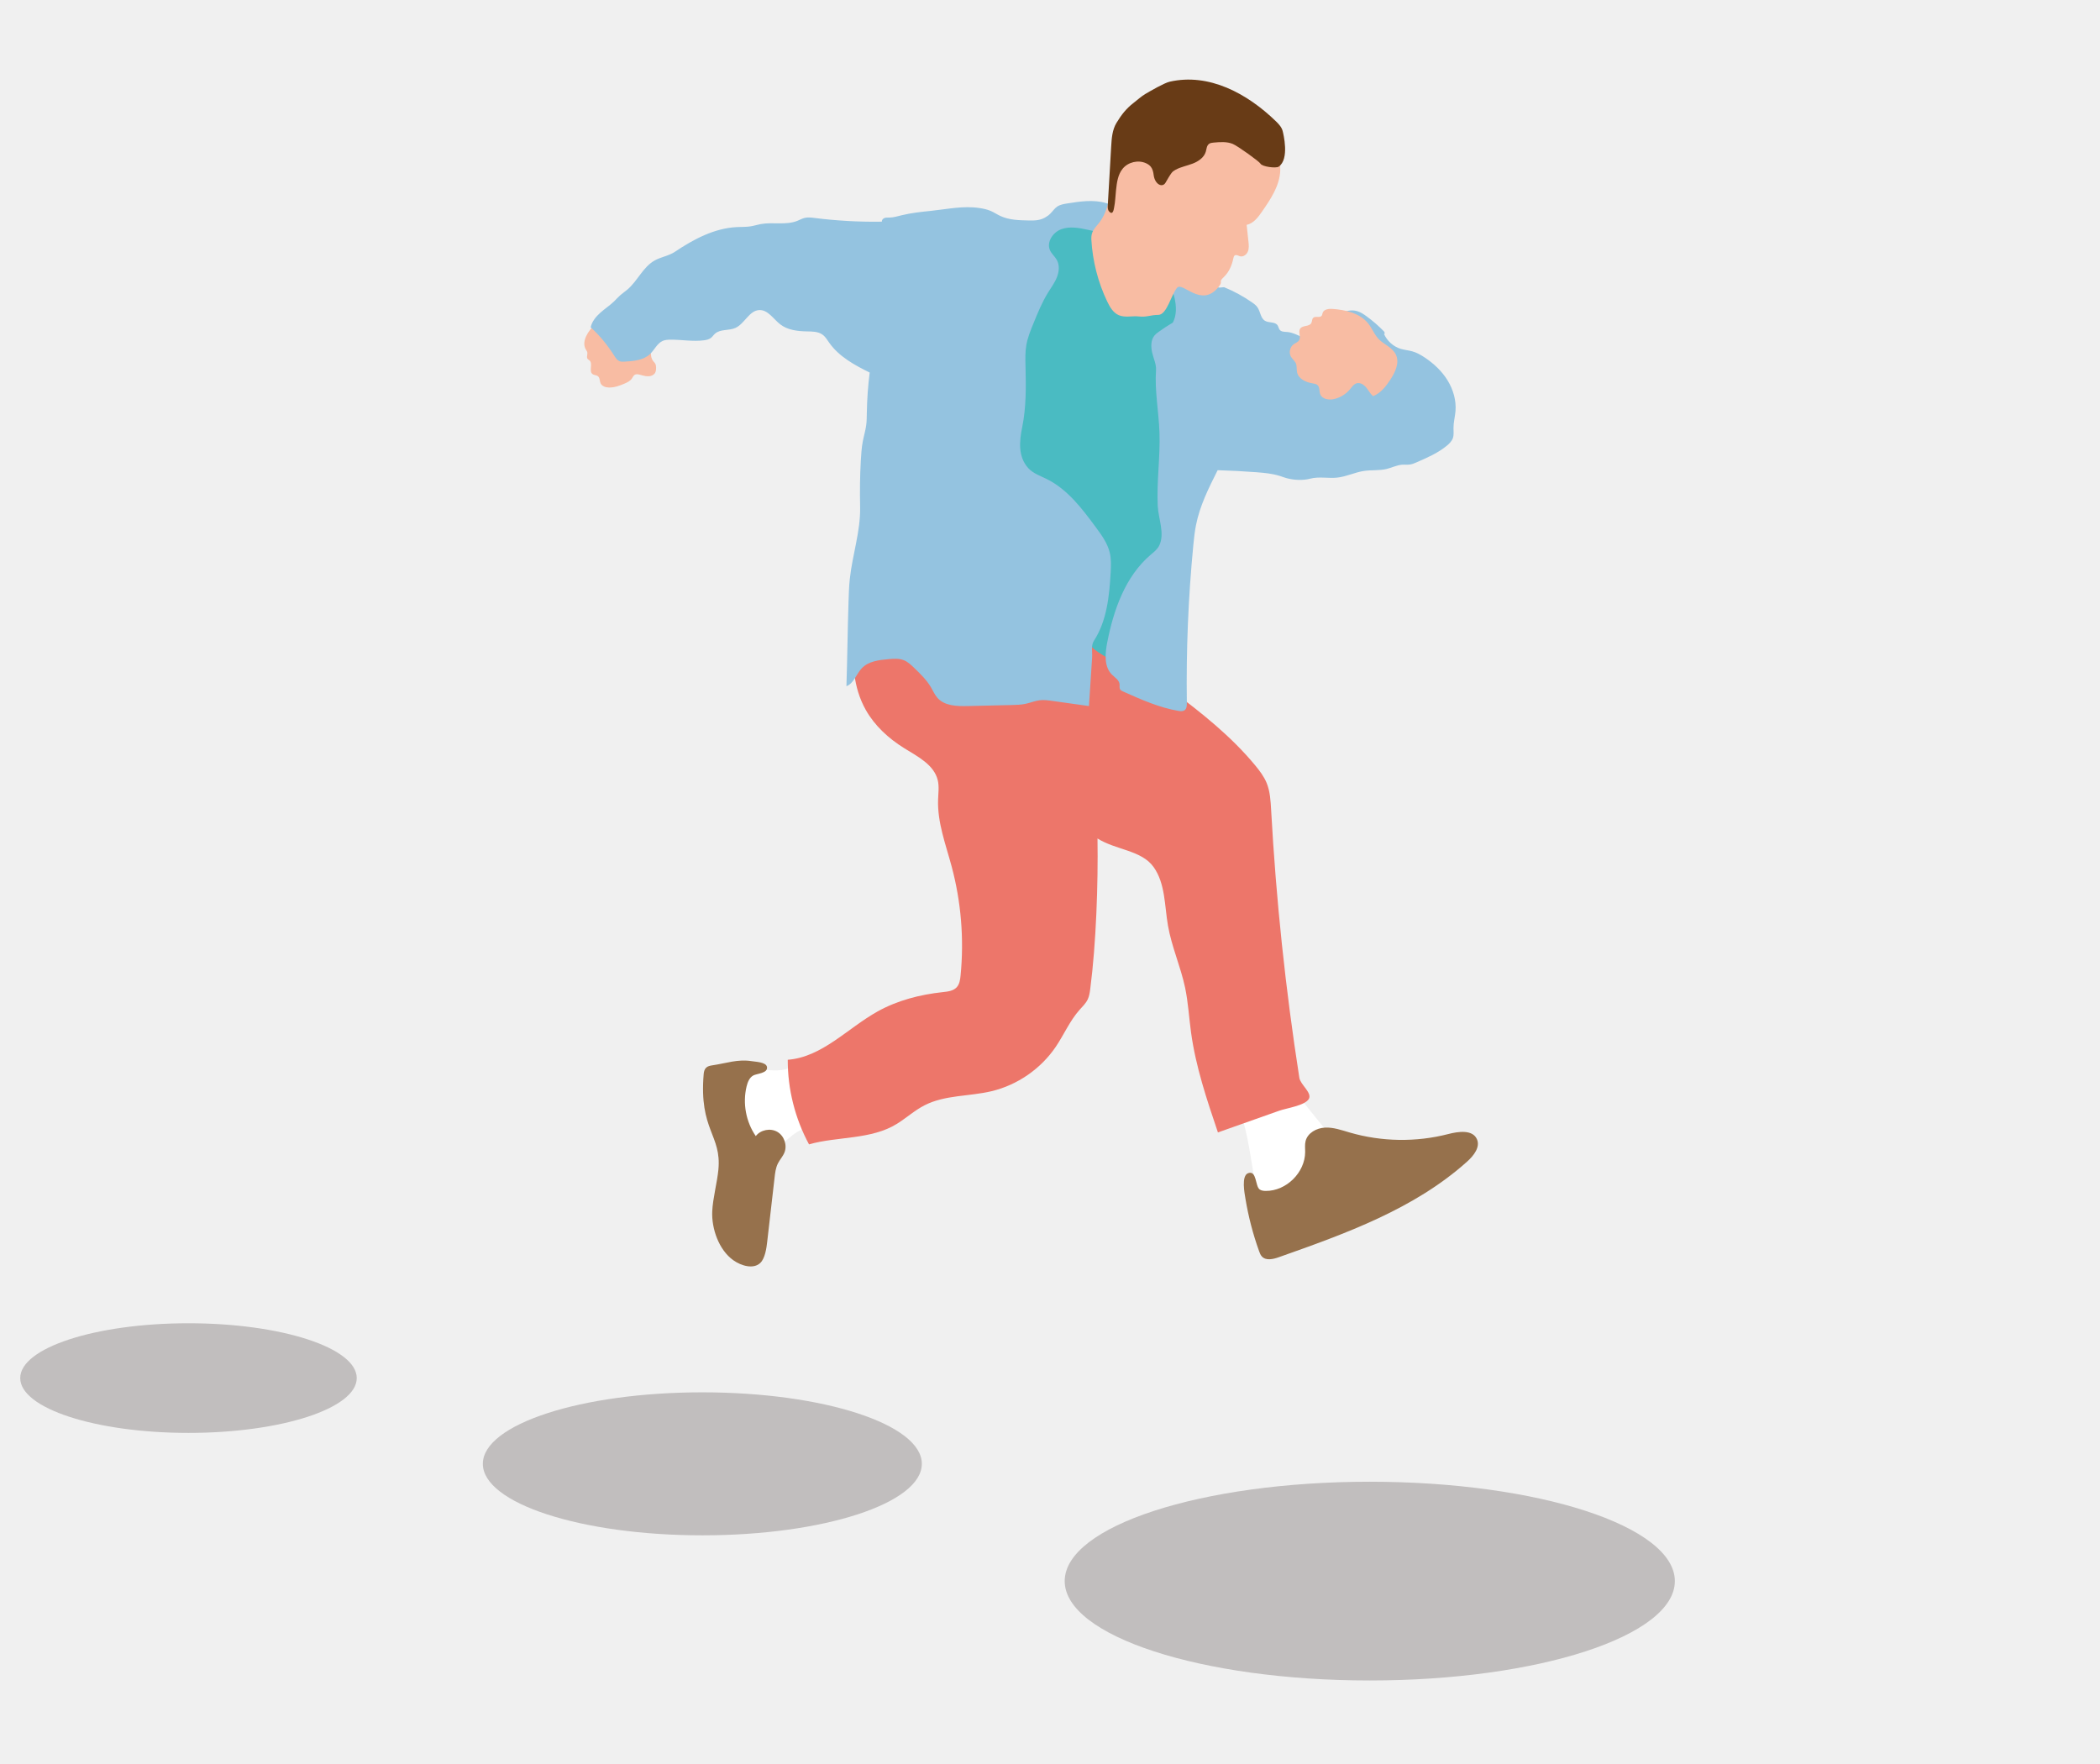
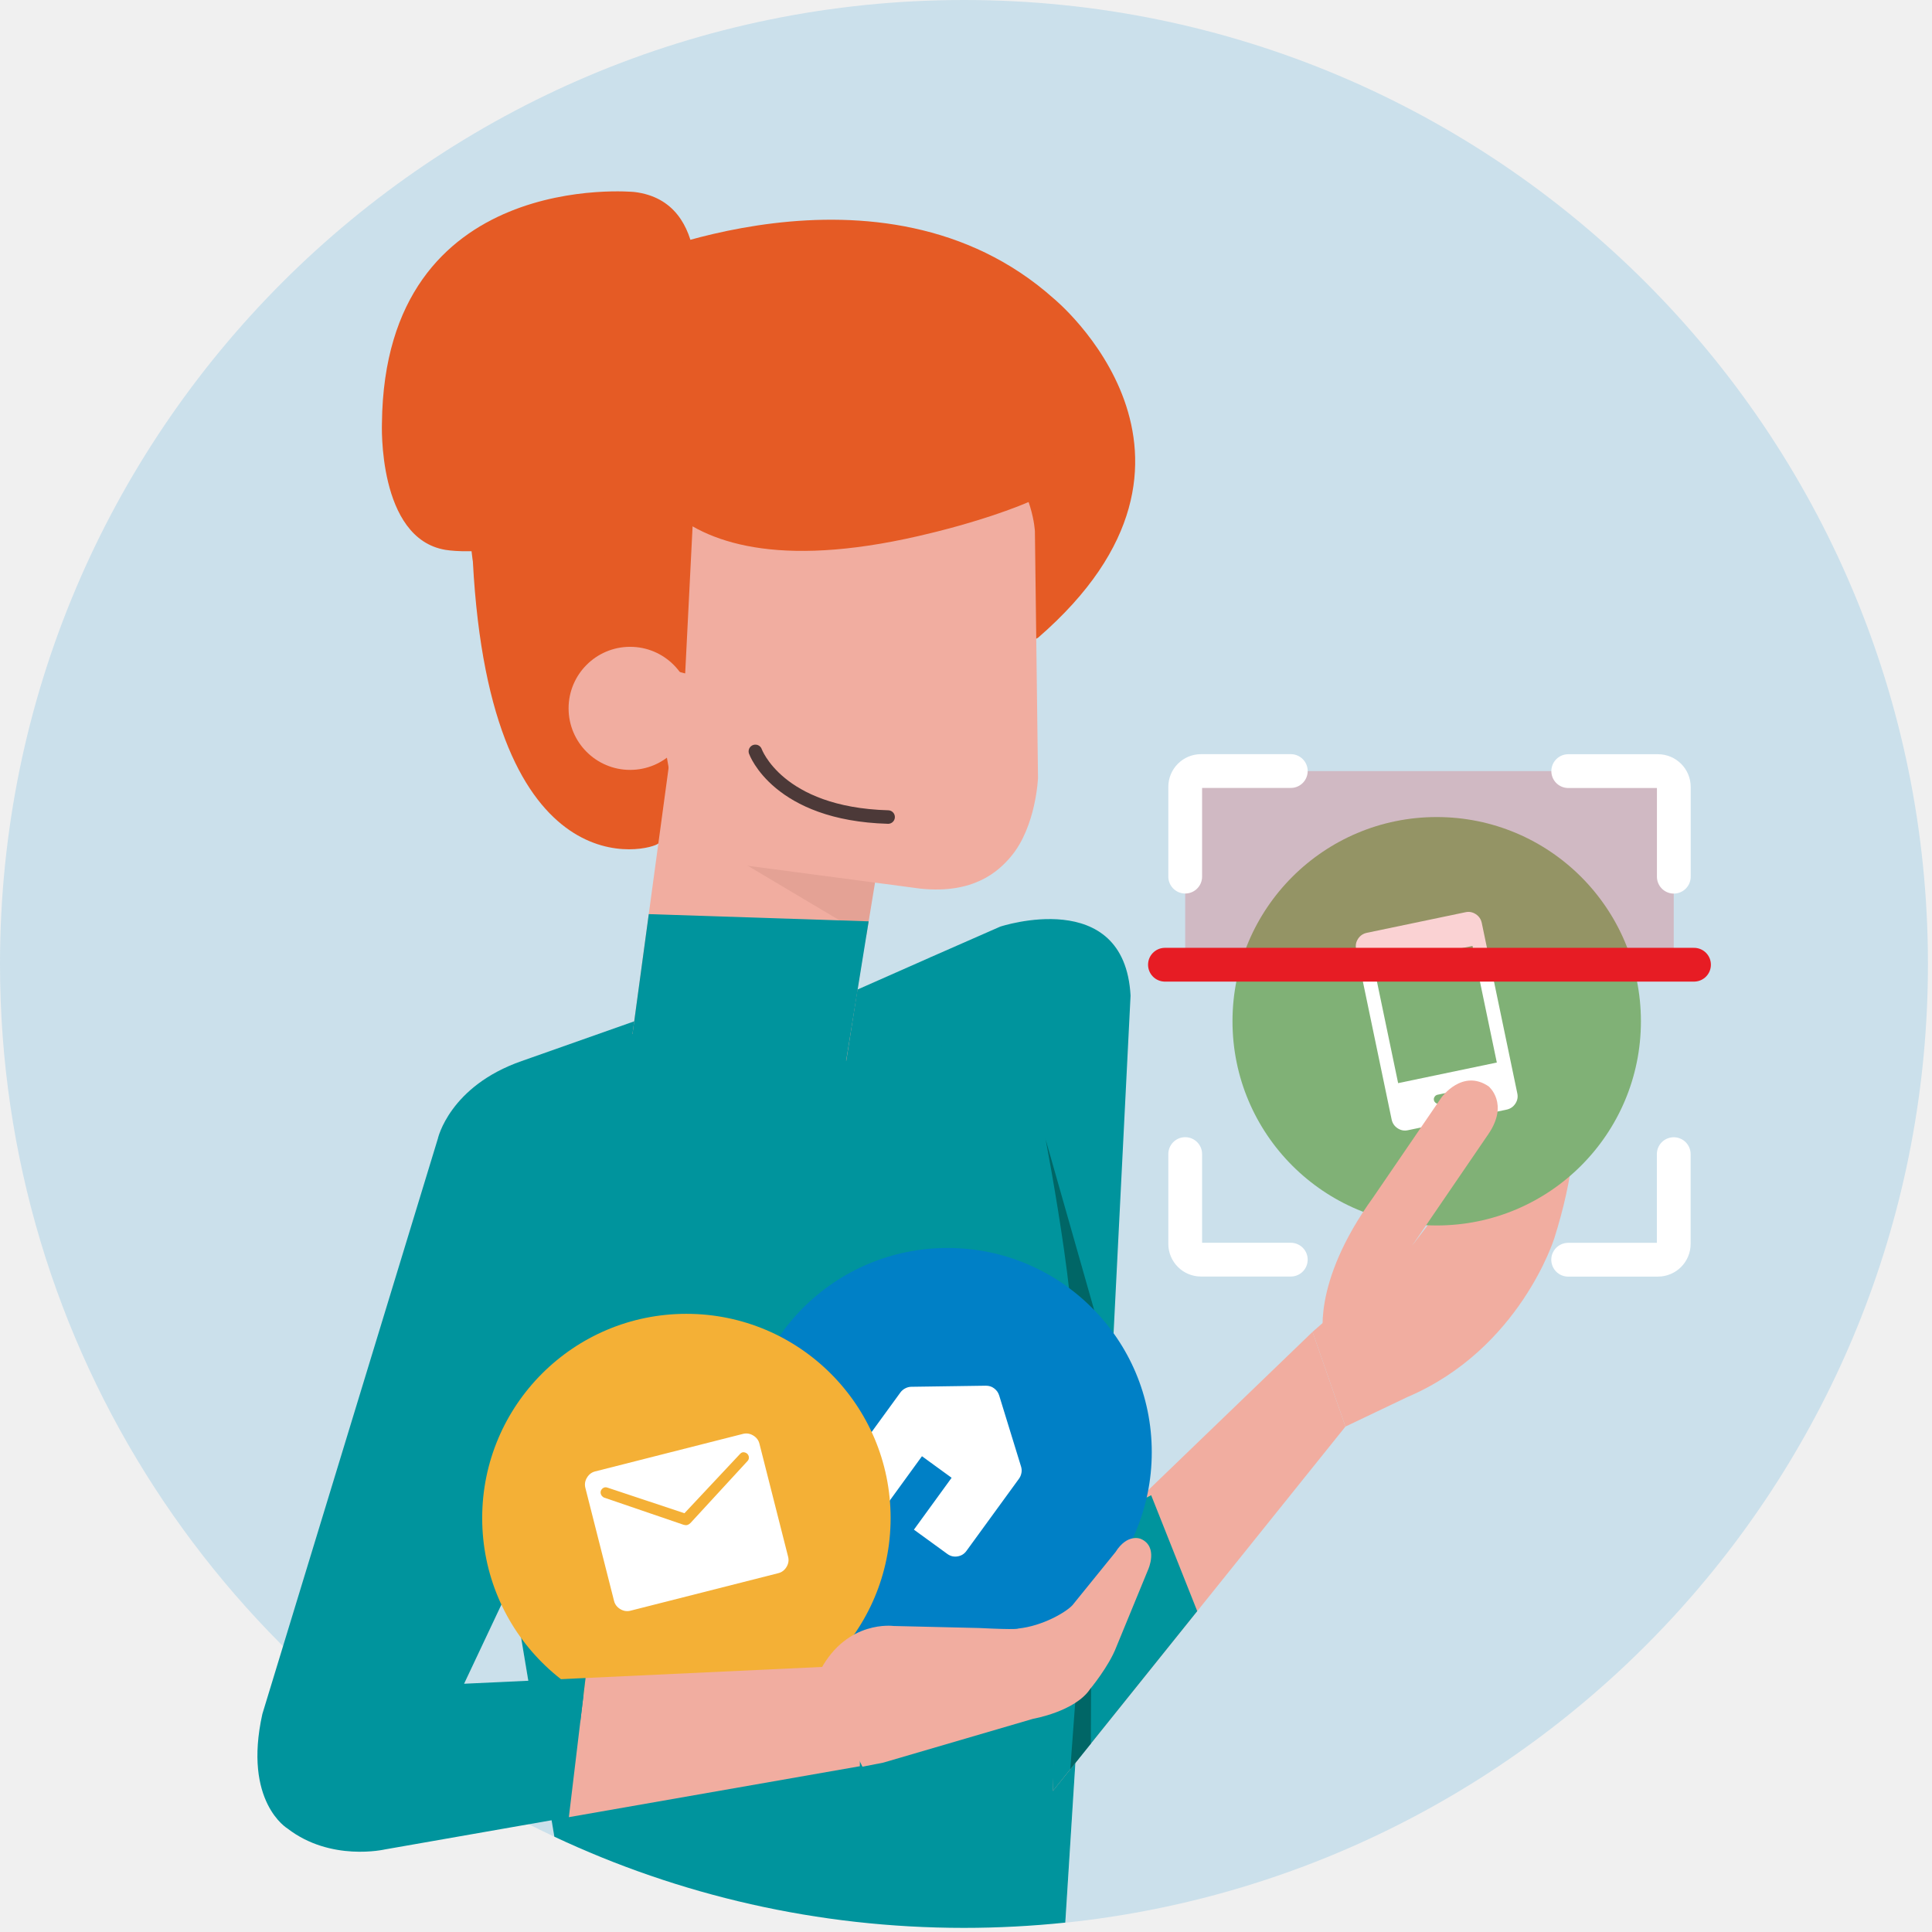
- <svg xmlns="http://www.w3.org/2000/svg" width="343" height="288" viewBox="0 0 343 288" fill="none">
-   <path d="M122.332 175.018C120.247 175.704 118.971 177.951 118.842 180.144C118.712 182.336 119.516 184.474 120.473 186.451C121.128 187.802 122.137 189.294 123.638 189.316C124.213 189.324 124.766 189.102 125.268 188.824C127.352 187.659 128.765 185.475 130.946 184.501C131.6 184.212 132.334 184.015 132.803 183.48C133.188 183.039 133.329 182.437 133.413 181.858C133.648 180.192 133.502 178.473 132.99 176.867C132.76 176.16 132.449 175.449 131.911 174.935C130.55 173.628 129.165 174.584 127.635 174.777C125.875 174.995 124.061 174.448 122.332 175.018Z" fill="white" />
-   <path d="M205.1 193.705C205.326 194.871 205.716 196.087 206.624 196.855C207.96 197.981 210.05 197.76 211.518 196.813C212.988 195.862 213.979 194.35 214.928 192.883C215.607 191.83 216.286 190.776 216.966 189.723C217.55 188.814 218.164 187.776 217.929 186.722C217.791 186.107 217.387 185.594 216.989 185.104C215.655 183.459 214.322 181.81 212.99 180.163C212.573 179.648 212.113 179.104 211.473 178.923C210.922 178.766 210.333 178.907 209.785 179.067C208.224 179.511 206.696 180.068 205.214 180.73C203.152 181.65 202.59 181.427 203.154 183.466C204.042 186.684 204.465 190.445 205.1 193.705Z" fill="white" />
-   <path d="M205.746 194.276C206.028 194.476 206.393 194.513 206.744 194.517C210.092 194.543 213.161 191.51 213.176 188.16C213.178 187.566 213.1 186.962 213.242 186.387C213.57 185.046 215.027 184.247 216.406 184.178C217.785 184.107 219.12 184.588 220.444 184.975C225.661 186.495 231.291 186.585 236.552 185.227C238.228 184.794 240.513 184.481 241.226 186.057C241.813 187.348 240.713 188.749 239.66 189.699C231.038 197.455 219.793 201.49 208.857 205.348C207.937 205.673 206.768 205.943 206.106 205.225C205.884 204.987 205.764 204.671 205.655 204.364C204.655 201.59 203.911 198.724 203.427 195.815C203.284 194.942 202.699 192.011 203.882 191.61C205.292 191.133 204.999 193.743 205.746 194.276Z" fill="#96714C" />
-   <path d="M123.026 175.665C122.399 176.018 122.109 176.761 121.94 177.462C121.278 180.211 121.837 183.232 123.443 185.56C124.238 184.529 125.827 184.215 126.955 184.863C128.084 185.511 128.612 187.041 128.124 188.249C127.864 188.888 127.373 189.406 127.061 190.022C126.689 190.763 126.593 191.613 126.504 192.44C126.128 195.894 125.686 199.352 125.312 202.805C125.194 203.87 124.961 205.511 124.198 206.262C123.104 207.337 121.11 206.792 119.758 205.827C117.421 204.155 116.197 200.691 116.333 197.817C116.432 195.729 117.13 193.166 117.334 191.083C117.899 185.318 114.154 184.671 114.936 175.401C114.968 175.042 115.063 174.667 115.318 174.409C115.583 174.136 115.986 174.057 116.364 174.002C118.621 173.667 120.525 172.958 122.778 173.325C123.421 173.432 125.136 173.465 125.273 174.272C125.453 175.318 123.602 175.339 123.026 175.665Z" fill="#96714C" />
-   <path d="M141.411 115.955C142.87 118.539 145.128 120.609 147.646 122.177C149.872 123.563 152.57 124.9 153.171 127.45C153.414 128.482 153.255 129.557 153.221 130.616C153.094 134.341 154.473 137.924 155.436 141.524C156.985 147.308 157.481 153.371 156.895 159.328C156.827 160.02 156.723 160.759 156.249 161.267C155.69 161.861 154.798 161.961 153.986 162.046C150.28 162.444 146.594 163.392 143.337 165.205C138.43 167.94 134.27 172.676 128.666 173.094C128.649 177.893 129.856 182.692 132.14 186.913C136.724 185.59 142.312 186.186 146.529 183.539C148.064 182.576 149.423 181.339 151.039 180.516C154.361 178.826 158.308 179.094 161.935 178.234C166.162 177.228 169.982 174.594 172.427 170.999C173.772 169.018 174.72 166.754 176.312 164.959C176.795 164.414 177.34 163.904 177.655 163.247C177.914 162.71 177.998 162.107 178.075 161.514C179.034 154.163 179.374 144.369 179.259 136.955C182.308 138.862 186.448 138.85 188.421 141.616C190.351 144.321 190.199 147.919 190.77 151.193C191.372 154.647 192.844 157.893 193.568 161.323C194.072 163.728 194.202 166.193 194.538 168.627C195.299 174.223 197.119 179.616 198.928 184.963C202.271 183.781 205.613 182.597 208.957 181.412C210.13 180.996 213.172 180.572 213.78 179.486C214.336 178.479 212.4 177.171 212.226 176.036C209.963 161.54 208.424 146.932 207.618 132.283C207.532 130.795 207.451 129.274 206.89 127.894C206.445 126.811 205.725 125.87 204.981 124.969C201.119 120.314 196.356 116.498 191.501 112.887C186.737 109.341 181.845 105.962 176.844 102.758C175.617 101.97 174.32 101.127 173.694 99.811C173.412 99.215 173.269 98.534 172.821 98.052C172.479 97.688 171.996 97.487 171.524 97.312C162.838 94.073 153.348 95.66 144.337 96.013C142.214 96.095 141.41 95.858 140.61 97.859C139.894 99.656 139.746 102.05 139.543 103.956C139.107 108.038 139.355 112.306 141.411 115.955Z" fill="#ED766A" />
-   <path d="M95.706 57.12C95.779 57.242 95.871 57.356 95.912 57.493C96.026 57.87 95.734 58.341 95.99 58.641C96.069 58.732 96.185 58.782 96.278 58.86C96.886 59.373 96.142 60.596 96.765 61.087C97.034 61.296 97.442 61.253 97.694 61.475C97.999 61.742 97.929 62.231 98.095 62.6C98.317 63.087 98.916 63.28 99.451 63.295C100.33 63.318 101.182 63.008 101.992 62.661C102.452 62.464 102.931 62.234 103.215 61.819C103.366 61.603 103.466 61.33 103.698 61.201C103.902 61.09 104.154 61.124 104.383 61.175C104.843 61.28 105.297 61.443 105.768 61.46C106.241 61.476 106.759 61.309 106.997 60.9C107.145 60.648 107.164 60.341 107.16 60.047C107.155 59.822 107.134 59.59 107.024 59.394C106.938 59.245 106.809 59.129 106.701 58.996C105.895 57.983 106.678 56.348 105.983 55.255C105.708 54.823 105.241 54.554 104.795 54.3C104.219 53.974 103.643 53.648 103.064 53.324C102.748 53.146 102.433 52.967 102.086 52.864C101.77 52.77 101.441 52.739 101.116 52.711C99.889 52.6 98.164 52.049 97.167 52.998C96.192 53.923 94.857 55.736 95.706 57.12Z" fill="#F8BCA3" />
-   <path d="M114.716 250.771C134.515 250.771 150.566 245.542 150.566 239.092C150.566 232.642 134.515 227.413 114.716 227.413C94.916 227.413 78.865 232.642 78.865 239.092C78.865 245.542 94.916 250.771 114.716 250.771Z" fill="#C1BEBE" />
-   <path d="M30.786 234.041C45.965 234.041 58.269 230.032 58.269 225.086C58.269 220.141 45.965 216.132 30.786 216.132C15.607 216.132 3.303 220.141 3.303 225.086C3.303 230.032 15.607 234.041 30.786 234.041Z" fill="#C1BEBE" />
-   <path d="M223.73 274.478C251.25 274.478 273.558 267.211 273.558 258.247C273.558 249.283 251.25 242.016 223.73 242.016C196.211 242.016 173.902 249.283 173.902 258.247C173.902 267.211 196.211 274.478 223.73 274.478Z" fill="#C1BEBE" />
-   <path d="M171.867 37.241C170.983 37.511 170.157 37.949 169.269 38.209C167.356 38.767 165.314 38.459 163.348 38.145C163.807 41.958 164.255 45.78 164.341 49.62C164.493 56.577 163.446 63.509 163.362 70.468C163.338 72.399 163.393 74.347 163.847 76.225C165.654 83.684 173.255 88.438 175.898 95.642C176.753 97.972 176.531 103.85 178.271 105.618C178.967 106.324 179.829 106.831 180.684 107.333C181.102 107.577 181.545 107.831 182.031 107.856C182.538 107.881 183.023 107.654 183.462 107.397C185.736 106.063 187.378 103.825 188.412 101.397C189.445 98.972 190.518 93.118 190.893 90.508C192.237 81.173 192.381 71.665 191.323 62.293C191.104 60.344 190.844 58.288 191.618 56.484C191.824 56.004 193.494 46.393 193.436 45.873C193.299 44.634 189.74 50.564 188.498 50.451C185.713 50.199 183.633 51.667 181.772 49.581C179.915 47.496 179.938 44.668 179.179 41.98C178.945 41.141 178.676 40.569 178.707 39.693C178.727 39.107 179.211 37.654 178.882 37.263C178.521 36.836 175.541 36.922 174.995 36.9C173.94 36.856 172.877 36.933 171.867 37.241Z" fill="#4ABBC2" />
-   <path d="M96.475 53.463C96.681 52.509 97.339 51.713 98.069 51.064C98.799 50.416 99.625 49.877 100.326 49.199C100.657 48.879 100.957 48.529 101.304 48.224C101.67 47.901 102.079 47.633 102.449 47.319C104.127 45.905 105.011 43.622 106.924 42.547C107.975 41.956 109.238 41.795 110.238 41.124C113.303 39.069 116.662 37.279 120.345 37.09C121.106 37.051 121.871 37.087 122.623 36.964C123.172 36.875 123.706 36.7 124.254 36.6C126.233 36.236 128.366 36.818 130.235 36.07C130.636 35.91 131.015 35.689 131.436 35.589C131.971 35.461 132.53 35.535 133.077 35.604C136.578 36.047 140.109 36.25 143.638 36.211C143.8 36.209 143.886 36.196 144.045 36.197C144.002 35.935 144.224 35.694 144.473 35.606C144.724 35.519 144.995 35.543 145.26 35.538C145.941 35.526 146.603 35.324 147.263 35.161C148.834 34.773 150.448 34.606 152.058 34.44C154.726 34.163 157.343 33.573 159.993 33.981C160.61 34.075 161.227 34.201 161.802 34.448C162.355 34.683 162.854 35.024 163.399 35.278C164.805 35.935 166.408 35.977 167.96 36.009C168.521 36.02 169.086 36.031 169.634 35.919C170.371 35.769 171.06 35.394 171.585 34.859C171.953 34.486 172.246 34.035 172.68 33.741C173.151 33.42 173.734 33.323 174.298 33.233C176.397 32.899 178.577 32.569 180.62 33.159C181.823 33.508 182.913 34.158 183.97 34.829C184.385 35.092 184.807 35.37 185.094 35.772C187.052 38.539 191.395 38.847 193.631 41.395C193.794 41.581 193.954 41.779 194.018 42.017C194.071 42.209 194.055 42.413 194.098 42.607C194.196 43.023 194.555 43.325 194.931 43.529C195.302 43.732 195.716 43.87 196.06 44.12C196.639 44.543 196.969 45.238 197.517 45.703C197.616 45.788 197.725 45.868 197.788 45.985C197.833 46.074 197.845 46.177 197.878 46.272C198.047 46.768 198.667 46.91 199.187 46.975L199.932 46.907C201.54 47.563 203.072 48.397 204.501 49.391C204.83 49.621 205.16 49.866 205.386 50.197C205.876 50.904 205.885 51.971 206.627 52.403C207.263 52.773 208.241 52.519 208.664 53.125C208.827 53.361 208.853 53.678 209.039 53.896C209.318 54.213 209.804 54.19 210.223 54.223C211.205 54.303 212.084 54.833 213.004 55.182C213.924 55.534 215.051 55.677 215.822 55.065C216.258 54.717 216.5 54.191 216.766 53.701C217.255 52.796 217.89 51.944 218.745 51.37C219.6 50.794 220.698 50.526 221.683 50.821C222.229 50.983 222.712 51.305 223.174 51.639C224.191 52.38 225.15 53.209 226.03 54.113C226.161 54.245 226.245 54.538 226.059 54.56C226.555 55.674 227.579 56.607 228.747 56.967C229.377 57.16 230.043 57.208 230.68 57.388C231.415 57.596 232.09 57.979 232.723 58.403C234.19 59.383 235.506 60.617 236.43 62.117C237.355 63.617 237.876 65.394 237.731 67.15C237.655 68.064 237.406 68.96 237.404 69.876C237.402 70.431 237.487 71.004 237.313 71.53C237.137 72.057 236.722 72.467 236.292 72.818C234.844 74.004 233.099 74.764 231.38 75.511C231.042 75.658 230.697 75.806 230.335 75.864C229.897 75.934 229.449 75.871 229.007 75.903C228.141 75.966 227.342 76.387 226.495 76.594C225.283 76.89 224.008 76.736 222.771 76.922C221.298 77.144 219.921 77.843 218.44 78.007C216.975 78.171 215.46 77.804 214.033 78.177C212.793 78.501 211.329 78.427 210.09 78.085C209.742 77.987 209.401 77.855 209.058 77.743C207.843 77.355 206.562 77.237 205.29 77.137C203.158 76.972 201.022 76.86 198.883 76.799C197.422 79.713 195.969 82.587 195.343 85.787C195.13 86.86 195.016 87.949 194.91 89.038C194.082 97.608 193.73 106.219 193.851 114.825C193.854 115.246 193.833 115.733 193.5 115.989C193.212 116.212 192.806 116.172 192.451 116.11C189.312 115.567 186.366 114.254 183.457 112.952C183.265 112.869 183.063 112.773 182.956 112.595C182.803 112.339 182.893 112.015 182.857 111.721C182.775 111.052 182.09 110.663 181.614 110.186C180.314 108.889 180.492 106.765 180.841 104.963C181.877 99.633 183.788 94.169 187.912 90.638C188.448 90.18 189.038 89.734 189.344 89.099C190.285 87.153 189.204 84.773 189.097 82.615C188.905 78.608 189.528 74.595 189.379 70.587C189.254 67.204 188.587 63.837 188.818 60.461C188.883 59.477 188.401 58.557 188.188 57.595C187.973 56.635 187.947 55.526 188.583 54.776C188.77 54.554 189.003 54.377 189.24 54.208C189.991 53.663 190.766 53.156 191.566 52.688C192.213 51.462 192.148 50.003 191.839 48.652C191.529 47.3 190.852 46.056 190.046 44.927C187.974 42.023 184.995 39.774 181.634 38.578C180.336 38.116 178.989 37.809 177.643 37.521C176.215 37.214 174.694 36.934 173.325 37.444C171.958 37.953 170.895 39.565 171.505 40.891C171.773 41.477 172.311 41.902 172.622 42.468C173.086 43.313 172.988 44.37 172.635 45.267C172.282 46.164 171.702 46.949 171.193 47.768C170.204 49.368 169.488 51.119 168.779 52.861C168.314 53.997 167.846 55.145 167.638 56.354C167.442 57.475 167.47 58.623 167.5 59.76C167.582 63.106 167.634 66.485 166.961 69.764C166.496 72.041 166.244 74.591 167.962 76.472C168.744 77.329 169.898 77.714 170.938 78.227C174.361 79.907 176.752 83.092 179.015 86.16C179.941 87.419 180.891 88.724 181.255 90.244C181.519 91.328 181.467 92.456 181.404 93.567C181.188 97.401 180.777 101.399 178.696 104.623C178.154 105.462 178.447 106.406 178.38 107.4C178.209 110.041 178.037 112.68 177.863 115.322C175.879 115.044 173.891 114.765 171.907 114.487C171.218 114.39 170.521 114.294 169.833 114.373C169.057 114.466 168.324 114.778 167.561 114.945C166.773 115.12 165.96 115.137 165.154 115.158C162.786 115.213 160.418 115.268 158.049 115.322C156.287 115.364 154.282 115.305 153.115 113.985C152.676 113.49 152.416 112.869 152.081 112.298C151.369 111.074 150.336 110.072 149.315 109.09C148.801 108.592 148.264 108.08 147.596 107.822C146.835 107.527 145.99 107.59 145.176 107.657C143.591 107.791 141.855 107.992 140.759 109.147C139.859 110.095 139.47 111.61 138.251 112.08C138.399 107.533 138.442 102.779 138.594 98.232C138.632 97.011 138.671 95.787 138.8 94.571C139.219 90.632 140.564 86.787 140.486 82.823C140.436 80.289 140.451 77.795 140.599 75.264C140.661 74.204 140.724 73.137 140.922 72.094C141.092 71.208 141.362 70.342 141.479 69.447C141.573 68.747 141.573 68.041 141.584 67.335C141.623 65.168 141.776 63.001 142.048 60.85C139.571 59.63 137.059 58.258 135.458 56.006C135.119 55.526 134.82 55 134.343 54.656C133.619 54.134 132.656 54.144 131.766 54.128C130.249 54.101 128.65 53.908 127.447 52.984C126.319 52.115 125.441 50.586 124.018 50.645C122.349 50.715 121.625 52.902 120.094 53.57C119.03 54.038 117.644 53.724 116.78 54.503C116.539 54.719 116.363 55.007 116.105 55.204C115.799 55.438 115.409 55.522 115.028 55.575C113.196 55.83 111.336 55.461 109.484 55.48C109.069 55.485 108.641 55.511 108.259 55.674C107.332 56.071 106.905 57.135 106.173 57.828C105.108 58.842 103.507 58.982 102.041 59.067C101.74 59.085 101.427 59.1 101.152 58.981C100.79 58.822 100.561 58.465 100.35 58.13C99.234 56.388 98.013 54.847 96.475 53.463Z" fill="#94C3E0" />
-   <path d="M225.405 55.597C224.566 54.868 224.191 53.748 223.507 52.876C222.166 51.168 219.832 50.614 217.669 50.458C217.039 50.413 216.235 50.5 216.032 51.101C215.978 51.256 215.974 51.434 215.879 51.567C215.588 51.966 214.854 51.572 214.494 51.911C214.267 52.123 214.326 52.501 214.177 52.771C213.843 53.379 212.767 53.102 212.368 53.669C211.996 54.194 212.517 54.982 212.207 55.545C212.022 55.882 211.609 56.006 211.295 56.23C210.674 56.674 210.475 57.614 210.862 58.271C211.093 58.663 211.489 58.948 211.665 59.368C211.854 59.82 211.747 60.344 211.856 60.823C212.093 61.886 213.282 62.437 214.358 62.61C214.656 62.657 214.982 62.698 215.205 62.909C215.587 63.269 215.45 63.907 215.643 64.397C215.962 65.207 217.059 65.376 217.906 65.178C218.921 64.944 219.853 64.365 220.515 63.562C220.822 63.192 221.106 62.75 221.564 62.609C222.141 62.429 222.751 62.817 223.139 63.282C223.528 63.748 223.804 64.313 224.271 64.702C225.524 64.216 226.398 63.079 227.13 61.95C227.84 60.851 228.614 59.303 228.022 57.987C227.514 56.852 226.285 56.362 225.405 55.597Z" fill="#F8BCA3" />
-   <path d="M181.345 31.267C181.611 28.783 181.349 26.265 181.611 23.78C181.867 21.294 182.761 18.704 184.781 17.231C187.313 15.381 190.766 15.795 193.894 15.541C195.277 15.429 196.684 15.172 198.034 15.495C198.864 15.694 199.628 16.103 200.379 16.508C201.733 17.239 203.089 17.971 204.443 18.701C205.253 19.138 206.081 19.588 206.694 20.277C207.378 21.045 207.734 22.045 208.075 23.018C208.624 24.591 209.181 26.211 209.109 27.876C209.002 30.348 207.542 32.528 206.132 34.56C205.486 35.494 204.732 36.499 203.62 36.728C203.717 37.633 203.814 38.537 203.911 39.443C203.971 39.99 204.025 40.562 203.823 41.072C203.62 41.581 203.069 42 202.536 41.858C202.247 41.781 201.931 41.552 201.678 41.717C201.528 41.816 201.486 42.014 201.447 42.189C201.215 43.322 200.745 44.44 199.904 45.235C198.869 46.213 199.904 45.805 199.004 46.906C196.171 50.371 193.188 45.938 192.249 47.01C191.312 48.082 190.604 51.428 189.182 51.434C187.884 51.44 187.314 51.835 186.027 51.689C184.925 51.565 183.746 51.918 182.725 51.476C181.814 51.078 181.273 50.143 180.843 49.244C179.337 46.095 178.457 42.652 178.257 39.167C178.157 37.441 179.177 37.102 179.999 35.702C180.784 34.36 181.18 32.805 181.345 31.267Z" fill="#F8BCA3" />
-   <path d="M182.287 31.039C182.418 29.815 182.586 28.515 183.366 27.558C184.253 26.467 185.906 26.079 187.185 26.662C187.48 26.795 187.758 26.977 187.961 27.228C188.265 27.607 188.373 28.105 188.433 28.587C188.627 30.129 189.858 30.715 190.369 29.84C190.649 29.358 191.024 28.694 191.356 28.246C191.529 28.015 191.774 27.851 192.028 27.716C192.9 27.25 193.896 27.073 194.82 26.715C195.742 26.359 196.656 25.737 196.942 24.788C197.075 24.34 197.086 23.802 197.454 23.515C197.674 23.343 197.971 23.311 198.25 23.287C199.293 23.195 200.382 23.11 201.35 23.506C202.162 23.84 205.692 26.381 205.874 26.726C206.142 27.233 208.41 27.521 208.851 27.223C210.658 25.998 209.603 21.825 209.511 21.438C209.36 20.805 208.901 20.299 208.437 19.847C203.717 15.254 197.455 11.88 191.035 13.348C190.168 13.546 187.855 14.884 187.088 15.338C186.379 15.757 185.778 16.327 185.125 16.827C183.934 17.745 183.136 18.791 182.356 20.076C181.667 21.21 181.571 22.594 181.493 23.92C181.31 27.121 181.125 30.323 180.938 33.524C180.919 33.871 180.914 34.257 181.14 34.517C181.779 35.244 181.908 34.213 181.973 33.888C182.162 32.966 182.185 31.974 182.287 31.039Z" fill="#683B16" />
+ <svg xmlns="http://www.w3.org/2000/svg" width="286" height="286" viewBox="0 0 286 286" fill="none">
+   <g clip-path="url(#clip0_6125_2959)">
+     <path d="M285.4 142.7C285.4 63.89 221.51 0 142.7 0C63.89 0 0 63.89 0 142.7C0 199.83 33.58 249.11 82.07 271.9L64.82 168.58C64.82 168.58 66.53 160.8 77.23 157.08L93.89 151.2L120.73 149.24L137.72 141.73L158.1 143.2C158.1 143.2 161.71 228.14 160.84 235.06L157.71 284.62C229.47 277.12 285.4 216.45 285.4 142.71V142.7Z" fill="#CBE0EB" />
+     <path d="M158.09 143.19L137.71 141.72L120.72 149.23L93.88 151.19L77.22 157.07C66.51 160.8 64.81 168.57 64.81 168.57L82.06 271.89C100.46 280.54 121.01 285.39 142.69 285.39C147.76 285.39 152.76 285.12 157.7 284.61L160.83 235.05C161.7 228.13 158.09 143.19 158.09 143.19Z" fill="#00949D" />
+     <path d="M97.46 124.86C96.42 125.9 72.62 132.53 70 83.12C70 83.12 64.46 50.32 92.14 38.97C92.14 38.97 130.47 21.46 155.96 44.17C155.96 44.17 184.62 67.59 153.67 94.4L97.46 124.86Z" fill="#E55B25" />
+     <path d="M100.01 106.04L93.63 153.07L125.27 157.07L132.98 108.09L100.01 106.04Z" fill="#F1ADA0" />
+     <path d="M157.12 232.98L194.3 197.16L199.17 211.18L155.85 265.13L157.12 232.98Z" fill="#F1ADA0" />
+     <path d="M105.75 125.22L128.23 138.59L130.55 124.46L105.75 125.22Z" fill="#E4A295" />
+     <path d="M137.71 141.72L148.07 137.17C148.07 137.17 166.47 131.07 167.36 147.38L164.04 213.39C164.04 213.39 153.68 262.17 151.44 249.73L137.71 141.71V141.72Z" fill="#00949D" />
+     <path d="M101.83 126.99L136.27 131.55C144.13 132.36 147.78 129.02 149.64 126.81C153.38 122.38 153.66 115.15 153.66 115.15L153.2 78.65C153.2 78.65 152.23 54.78 116.49 60.17C116.49 60.17 91.37 48.46 89.78 70.95L98.37 106.17L101.83 126.99Z" fill="#F1ADA0" />
+     <path d="M98.67 111.86L100.49 122.18L109.21 117.17L107.58 104.37L98.67 111.86Z" fill="#F1ADA0" />
+     <path d="M102.8 72.48L101.43 99.69L91.57 97.18C91.57 97.18 87.77 80.25 89.97 65.2L102.8 72.49V72.48Z" fill="#E55B25" />
+     <path d="M93.28 113.97C98.311 113.97 102.39 109.891 102.39 104.86C102.39 99.829 98.311 95.75 93.28 95.75C88.249 95.75 84.17 99.829 84.17 104.86C84.17 109.891 88.249 113.97 93.28 113.97Z" fill="#F1ADA0" />
+     <path d="M170.41 221.34L177.23 238.5L155.85 265.13L156.62 228.43L170.41 221.34Z" fill="#00949D" />
+     <path d="M154.77 168.58C154.77 168.58 160.99 200.71 158.26 205.12L164.56 203.02L154.76 168.57L154.77 168.58Z" fill="#006666" />
+     <path d="M159.67 245.2L158.44 261.9L161.48 258.11L161.58 235.43L159.67 245.2Z" fill="#006666" />
+     <path d="M140.27 245.2C156.966 245.2 170.5 231.666 170.5 214.97C170.5 198.274 156.966 184.74 140.27 184.74C123.574 184.74 110.04 198.274 110.04 214.97C110.04 231.666 123.574 245.2 140.27 245.2Z" fill="#0080C6" />
+     <path d="M125.96 219.66C125.5 219.33 125.23 218.89 125.14 218.33C125.05 217.78 125.18 217.27 125.51 216.82L133.29 206.13C133.48 205.87 133.72 205.67 134.01 205.52C134.3 205.37 134.6 205.29 134.91 205.29L145.93 205.13C146.16 205.13 146.37 205.16 146.58 205.22C146.78 205.28 146.98 205.38 147.16 205.52C147.34 205.66 147.5 205.81 147.62 205.98C147.74 206.15 147.84 206.35 147.91 206.57L151.15 217.1C151.24 217.39 151.27 217.7 151.21 218.02C151.15 218.34 151.04 218.63 150.85 218.89L143.07 229.58C142.74 230.04 142.3 230.31 141.74 230.4C141.19 230.49 140.68 230.36 140.23 230.03L135.29 226.44L140.87 218.76L136.48 215.57L130.9 223.25L125.96 219.66Z" fill="white" />
+     <path d="M64.81 168.58L38.84 253.72C35.94 266.77 42.57 270.69 42.57 270.69C48.97 275.63 56.96 273.78 56.96 273.78L84.2 269.01L86.67 248.41L68.7 249.25L85.62 213.36" fill="#00949D" />
+     <path d="M101.61 254.95C118.305 254.95 131.84 241.416 131.84 224.72C131.84 208.024 118.305 194.49 101.61 194.49C84.914 194.49 71.38 208.024 71.38 224.72C71.38 241.416 84.914 254.95 101.61 254.95Z" fill="#F4B036" />
+     <path d="M93.32 238.44C92.8 238.57 92.3 238.49 91.82 238.2C91.34 237.91 91.03 237.51 90.9 236.99L86.65 220.24C86.52 219.72 86.6 219.22 86.89 218.74C87.18 218.26 87.58 217.95 88.1 217.82L110 212.26C110.52 212.13 111.02 212.21 111.5 212.5C111.98 212.79 112.29 213.19 112.42 213.71L116.67 230.46C116.8 230.98 116.72 231.48 116.43 231.96C116.14 232.44 115.74 232.75 115.22 232.88L93.32 238.44ZM101.75 225.74C101.86 225.71 101.94 225.67 102.01 225.62C102.08 225.57 102.15 225.51 102.22 225.45L110.66 216.28C110.75 216.19 110.81 216.08 110.84 215.96C110.87 215.84 110.86 215.71 110.84 215.59C110.77 215.31 110.59 215.12 110.3 215.02C110.01 214.92 109.76 214.99 109.55 215.23L101.32 224.01L89.93 220.22C89.63 220.11 89.37 220.17 89.15 220.38C88.93 220.6 88.86 220.84 88.93 221.12C88.96 221.25 89.03 221.36 89.12 221.47C89.21 221.57 89.31 221.64 89.41 221.69L101.2 225.72C101.3 225.74 101.39 225.76 101.47 225.77C101.55 225.78 101.65 225.77 101.76 225.75L101.75 225.74Z" fill="white" />
+     <path d="M130.75 260.93L152.93 254.44C152.93 254.44 159.12 253.37 161.36 250.05C161.36 250.05 164.15 246.7 165.26 243.79L169.96 232.36C169.96 232.36 171.52 228.97 168.89 227.81C168.89 227.81 166.92 226.92 165.13 229.76L158.76 237.62C157.84 238.63 154.38 240.7 150.71 241.08C150.71 241.08 150.78 241.29 144.96 241L132.27 240.7C132.27 240.7 125.46 239.75 121.48 247.16L121 248L127.67 261.53L130.75 260.93Z" fill="#F1ADA0" />
+     <path d="M86.68 248.4L84.21 269L127.29 261.46V246.5L86.68 248.4Z" fill="#F1ADA0" />
+     <path d="M232.08 154.36C232.08 154.36 235.86 165.1 230.09 183.3C230.09 183.3 225 199.69 208.38 206.79L199.17 211.18L194.3 197.16L209.23 184.14L232.09 154.36H232.08Z" fill="#F1ADA0" />
+     <path d="M81.16 248.66L86.68 248.4L85.89 254.95L81.16 248.66Z" fill="#00949D" />
+     <path d="M212.68 181.41C229.376 181.41 242.91 167.876 242.91 151.18C242.91 134.484 229.376 120.95 212.68 120.95C195.984 120.95 182.45 134.484 182.45 151.18C182.45 167.876 195.984 181.41 212.68 181.41Z" fill="#80B176" />
+     <path d="M213.08 163.39L217.2 162.53C217.38 162.49 217.52 162.39 217.62 162.23C217.73 162.07 217.76 161.9 217.72 161.72C217.68 161.54 217.58 161.4 217.42 161.3C217.26 161.2 217.09 161.16 216.91 161.2L212.79 162.06C212.61 162.1 212.47 162.2 212.37 162.36C212.26 162.52 212.23 162.69 212.27 162.87C212.31 163.05 212.41 163.19 212.57 163.29C212.73 163.4 212.9 163.43 213.08 163.39ZM208.42 167.31C207.87 167.43 207.36 167.33 206.89 167.02C206.42 166.71 206.13 166.28 206.01 165.73L200.75 140.5C200.63 139.95 200.73 139.44 201.04 138.97C201.35 138.5 201.78 138.21 202.33 138.09L216.94 135.04C217.49 134.92 218 135.02 218.47 135.33C218.94 135.64 219.23 136.07 219.35 136.62L224.61 161.85C224.73 162.4 224.63 162.91 224.32 163.38C224.01 163.85 223.58 164.14 223.03 164.26L208.42 167.31ZM206.97 160.34L221.58 157.29L217.98 140.03L203.37 143.08L206.97 160.34Z" fill="white" />
+     <path d="M195.97 198.3C195.97 198.3 193.93 190.17 203.29 177.23L213.4 162.44C213.4 162.44 216.49 158.17 220.37 160.82C220.37 160.82 223.43 163.35 220.32 167.9L209.23 184.13C209.23 184.13 200.33 195.22 195.97 198.29V198.3Z" fill="#F1ADA0" />
+     <path d="M93.28 64.64C93.28 64.64 94.84 89.59 137.94 78.88C137.94 78.88 155.05 74.89 159.64 69.9L127.51 47.22L85.39 53.84L86.47 68.29L93.28 64.66V64.64Z" fill="#E55B25" />
+     <path d="M102.67 46.09C102.67 46.09 105.79 29.84 93.9 28.42C93.9 28.42 56.95 24.82 56.54 62.62C56.54 62.62 55.84 79.73 65.96 81.4C65.96 81.4 80.88 84.01 92.08 70.71C92.08 70.71 101.01 61.01 102.67 46.1V46.09Z" fill="#E55B25" />
+     <path d="M92.33 162.65L96.04 135.32L128.59 136.39L124.43 162.14L92.33 162.65Z" fill="#00949D" />
+     <path opacity="0.2" d="M179.45 114.15H243.77C245.98 114.15 247.77 115.94 247.77 118.15V143.5H175.45V118.15C175.45 115.94 177.24 114.15 179.45 114.15Z" fill="#E71C24" />
+     <path d="M175.45 129.77V116.48C175.45 115.19 176.5 114.14 177.79 114.14H191.08" stroke="white" stroke-width="5" stroke-linecap="round" stroke-linejoin="round" />
+     <path d="M232.15 114.15H245.44C246.73 114.15 247.78 115.2 247.78 116.49V129.78" stroke="white" stroke-width="5" stroke-linecap="round" stroke-linejoin="round" />
+     <path d="M247.77 170.85V184.14C247.77 185.43 246.72 186.48 245.43 186.48H232.14" stroke="white" stroke-width="5" stroke-linecap="round" stroke-linejoin="round" />
+     <path d="M191.08 186.47H177.79C176.5 186.47 175.45 185.42 175.45 184.13V170.84" stroke="white" stroke-width="5" stroke-linecap="round" stroke-linejoin="round" />
+     <path d="M172.45 142.81H250.77" stroke="#E71C24" stroke-width="5" stroke-linecap="round" stroke-linejoin="round" />
+     <path d="M111.82 111.23C111.82 111.23 115.11 120.49 131.47 120.95" stroke="#4C3938" stroke-width="2" stroke-miterlimit="10" stroke-linecap="round" />
+   </g>
+   <defs>
+     <clipPath id="clip0_6125_2959">
+       <rect width="285.4" height="285.4" fill="white" />
+     </clipPath>
+   </defs>
</svg>
